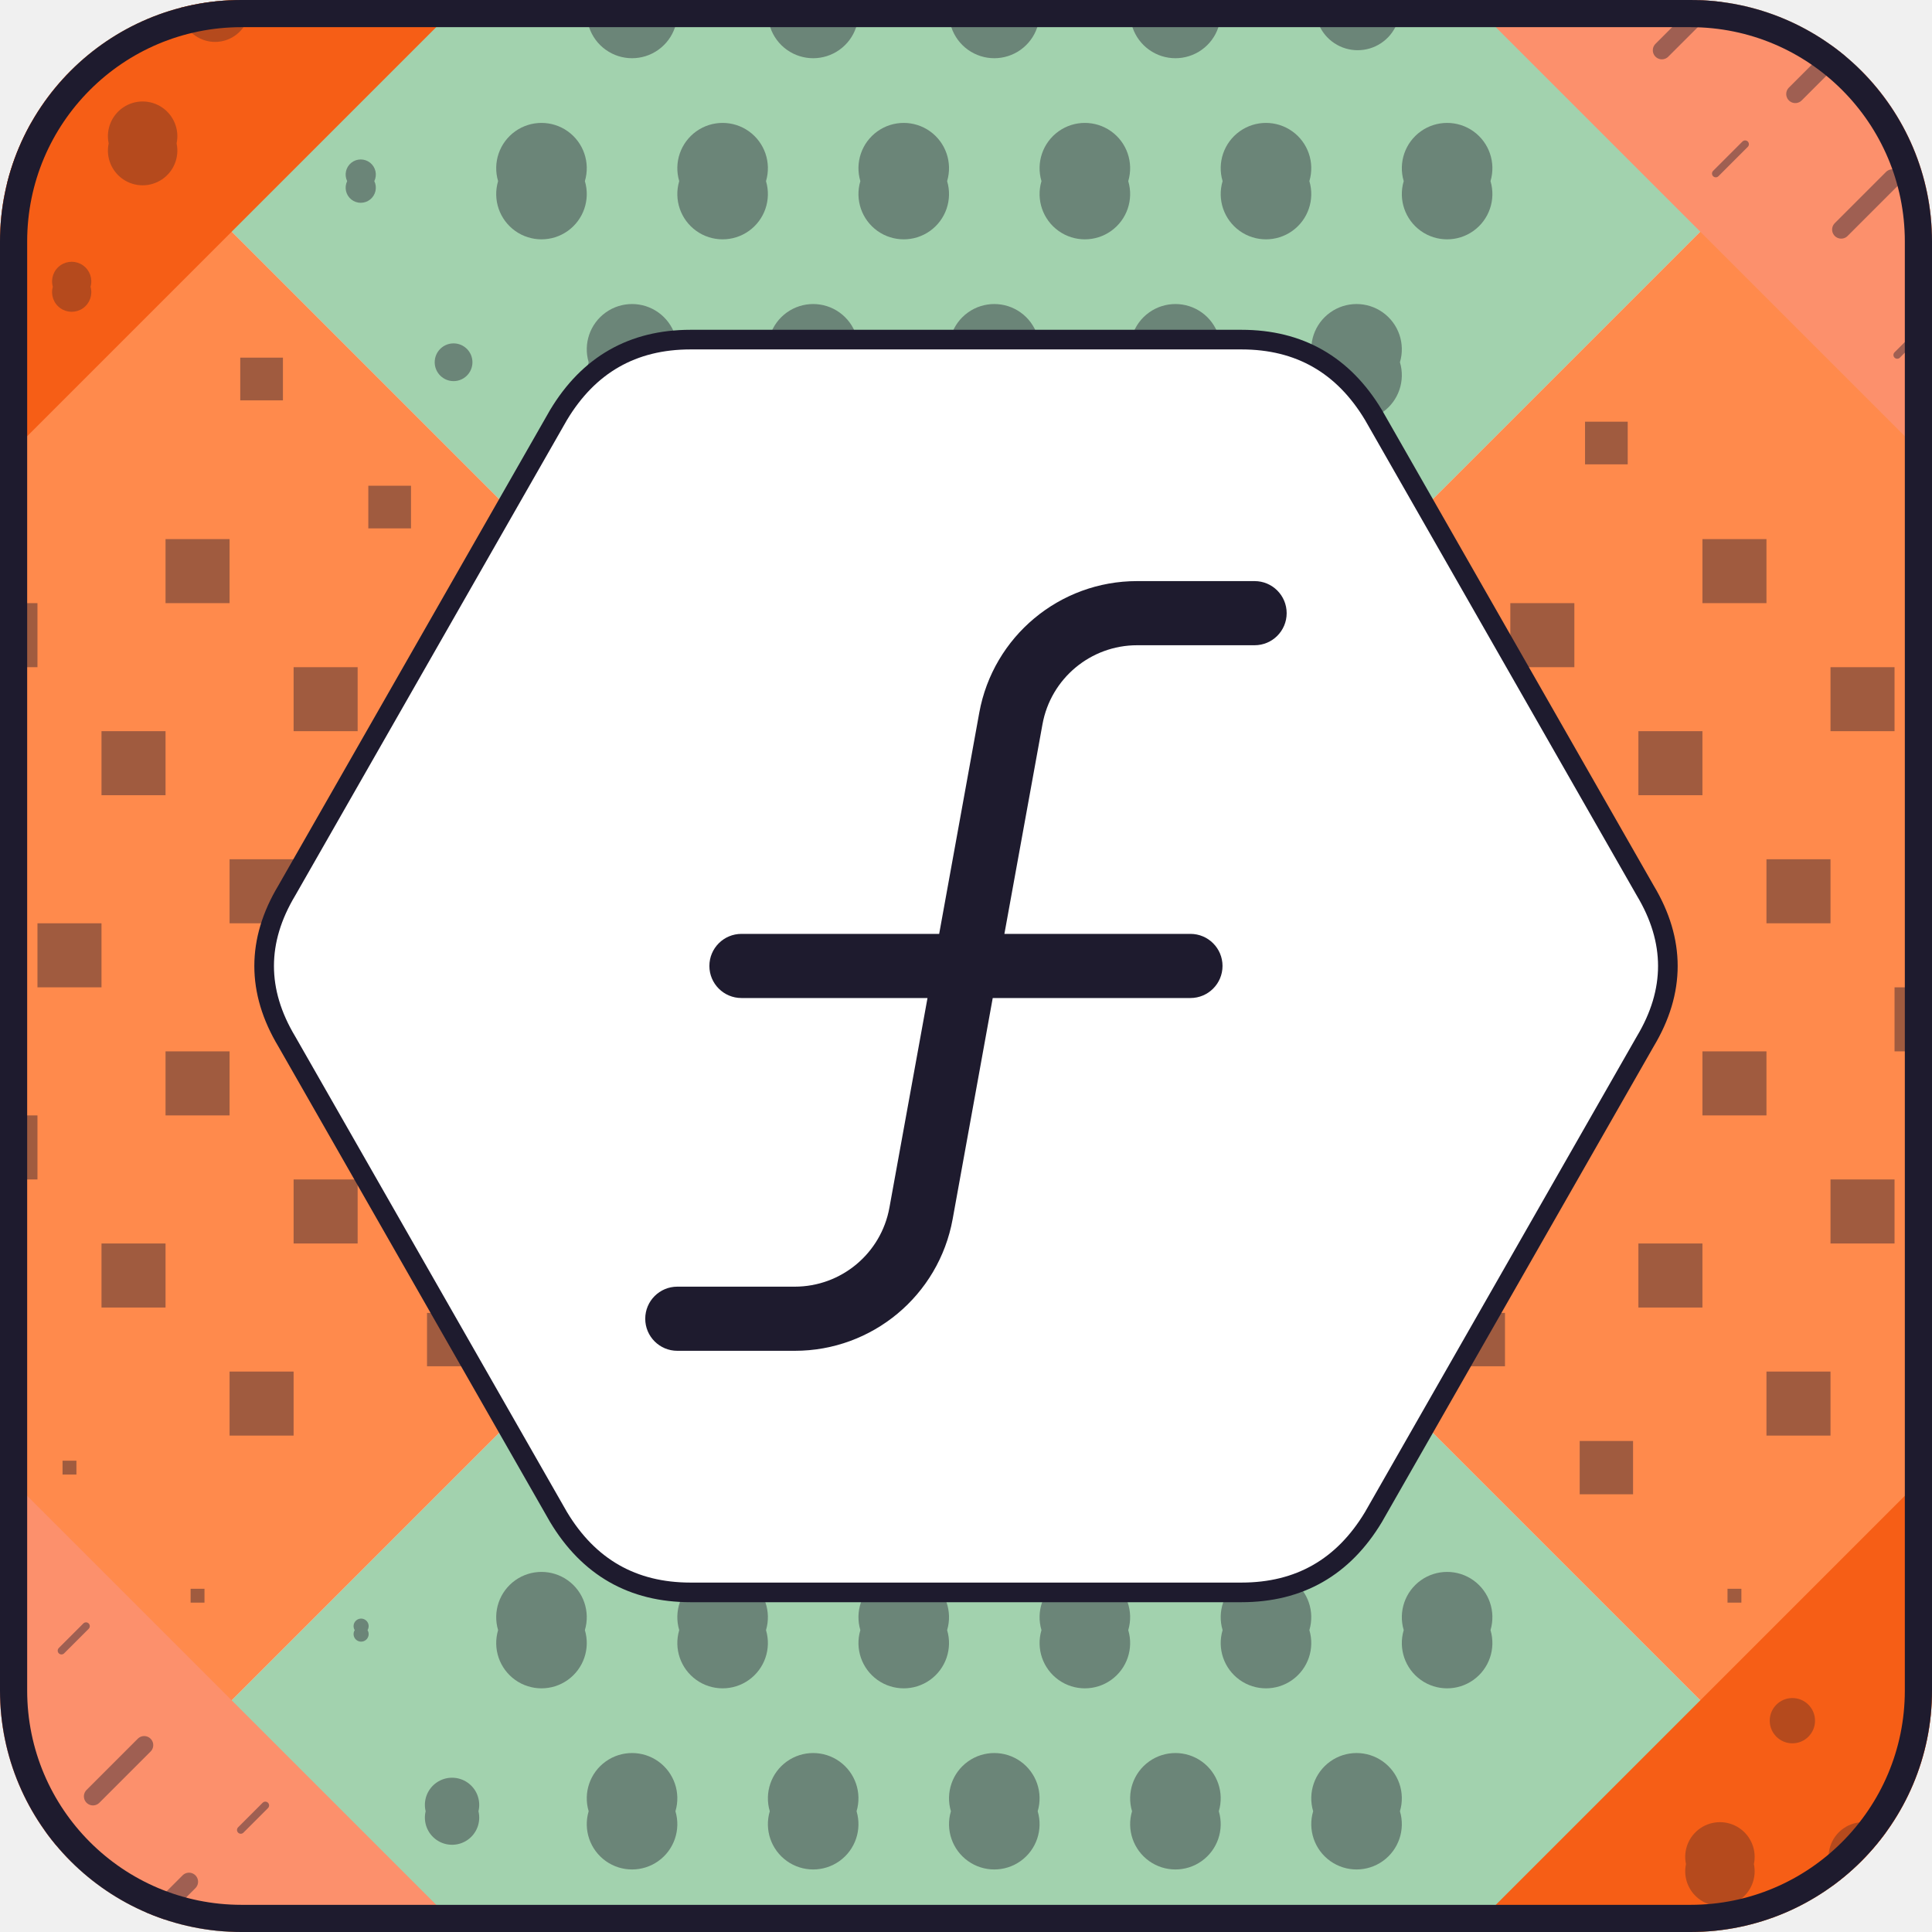
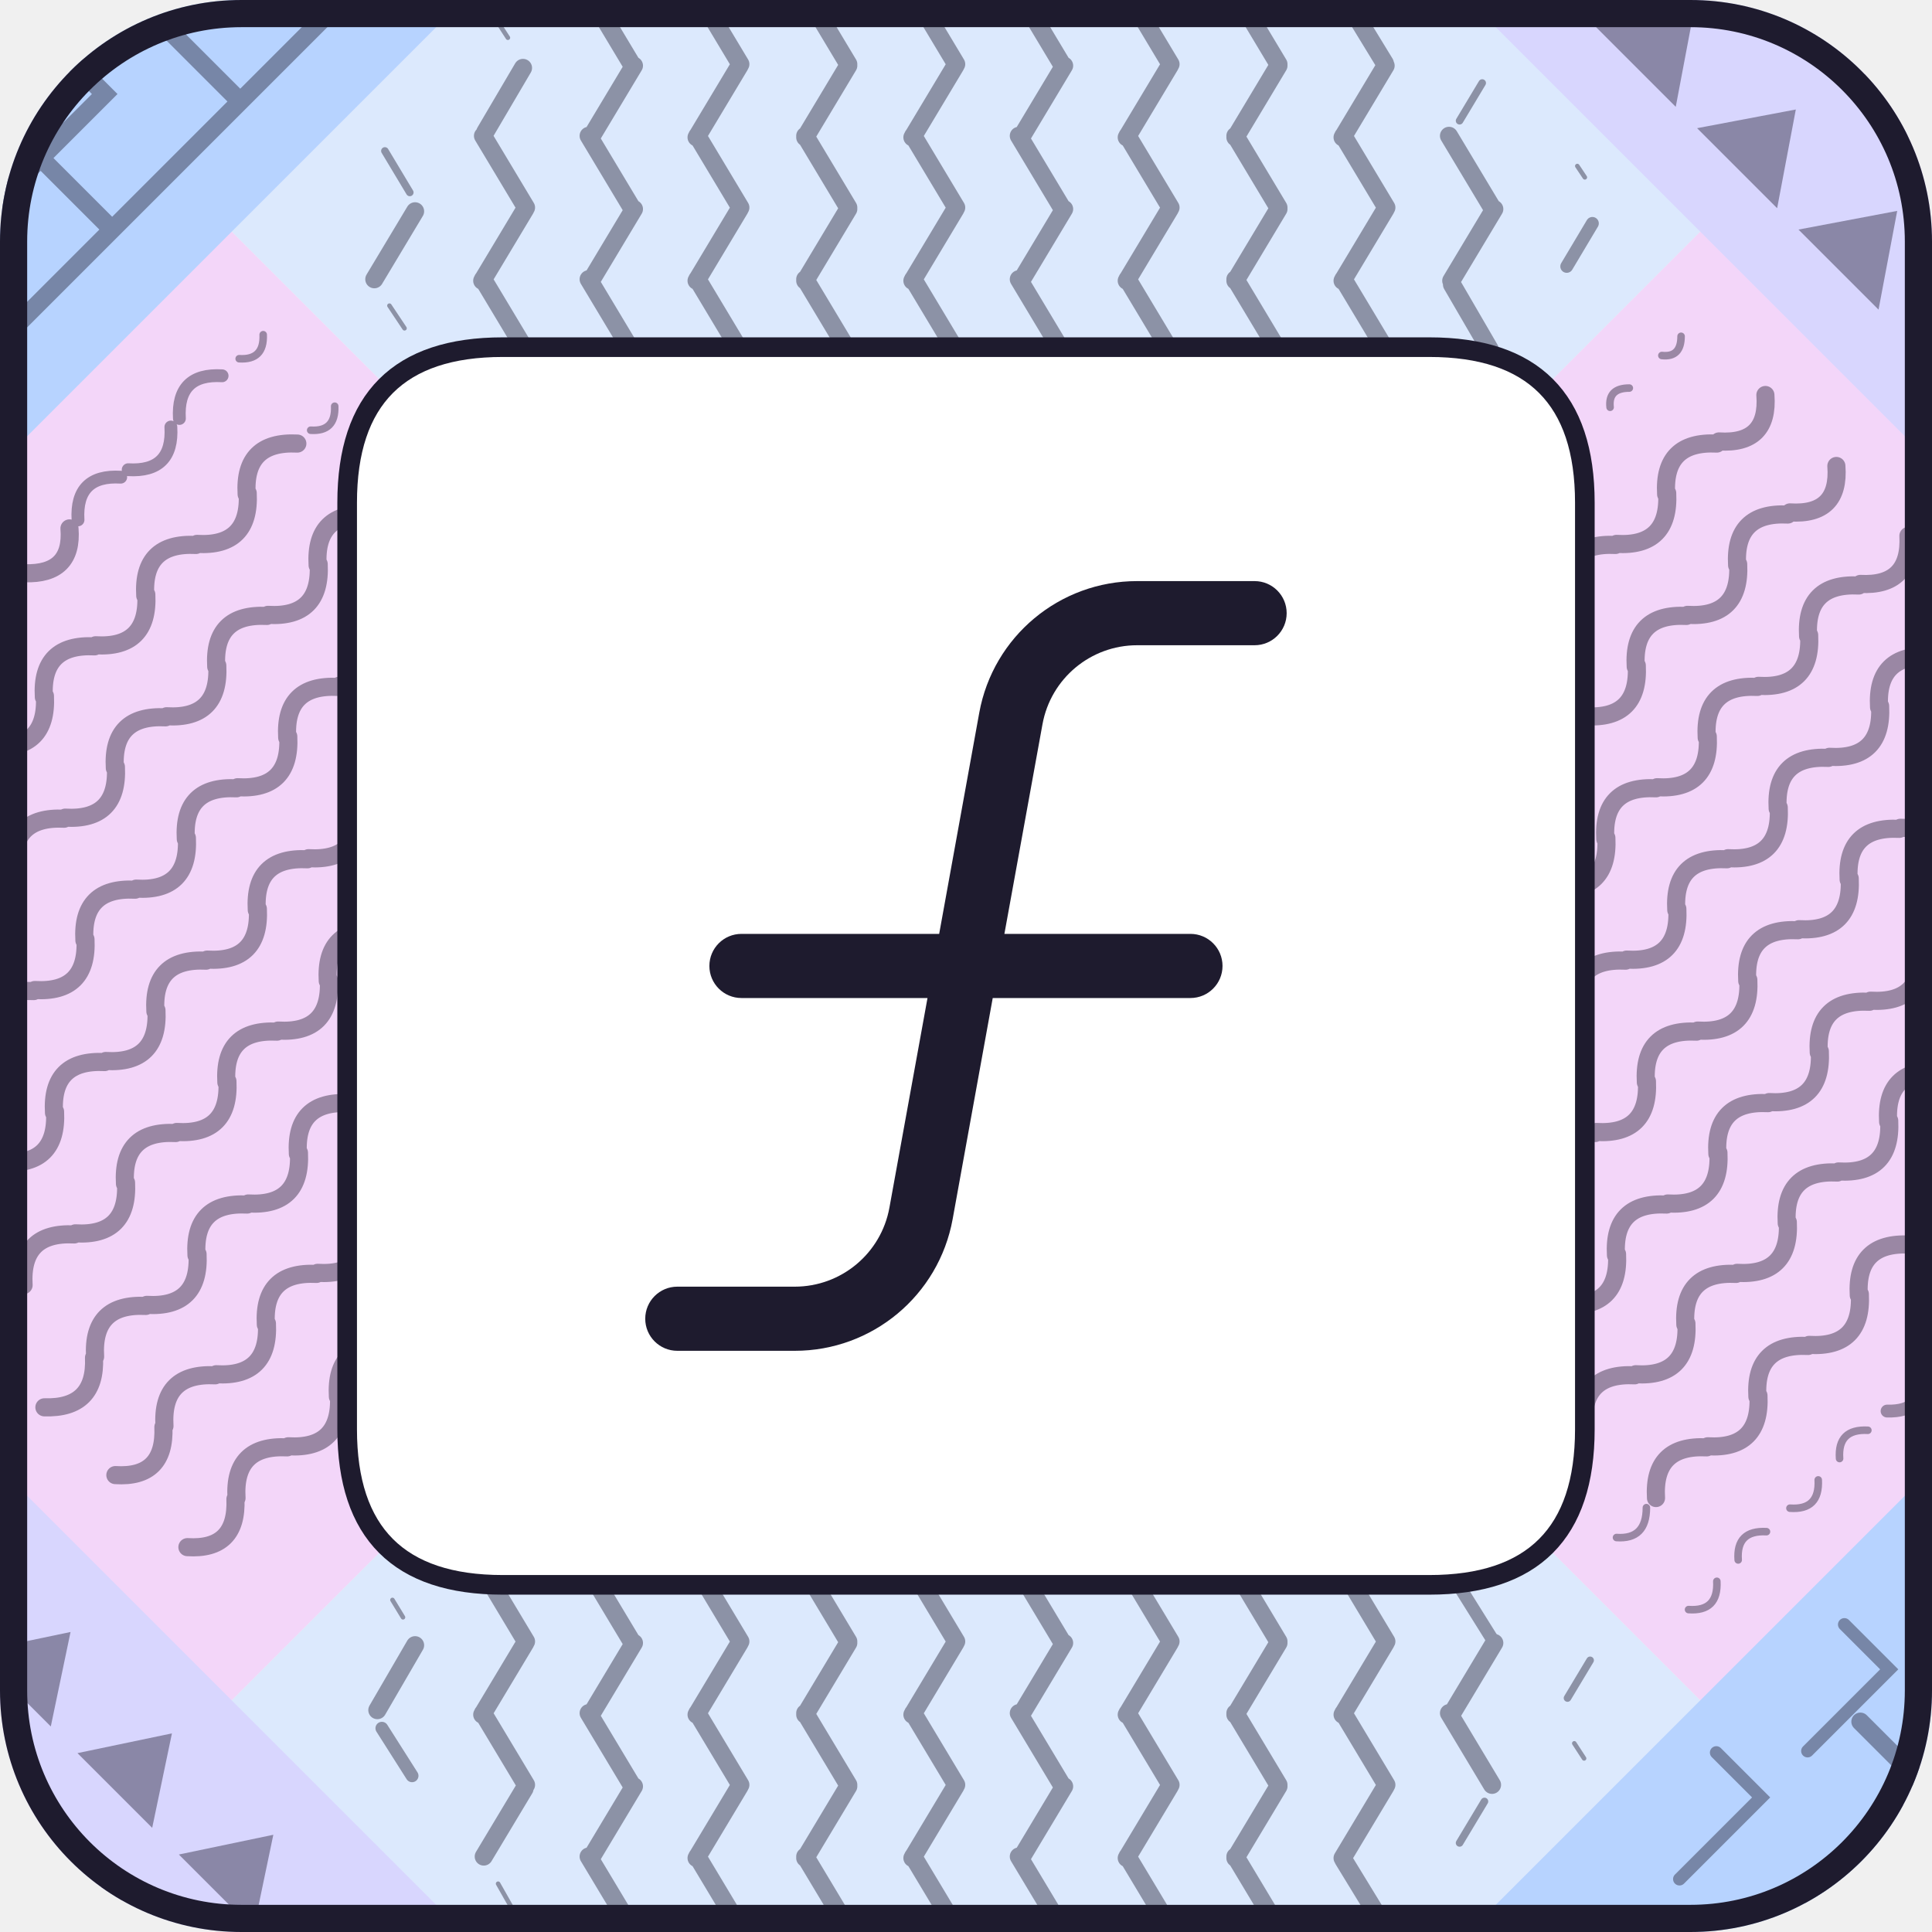
<svg xmlns="http://www.w3.org/2000/svg" viewBox="0 0 256 256" width="256" height="256" role="img">
  <defs>
    <clipPath id="tf">
      <rect width="256" height="256" rx="32.0" />
    </clipPath>
  </defs>
  <g clip-path="url(#tf)">
-     <path d="M0 0L256 0L128 128ZM256 256L0 256L128 128Z" fill="#A2D2AE" />
-     <path d="M256 0L256 256L128 128ZM0 256L0 0L128 128Z" fill="#FF8A4C" />
-     <path d="M0 0L61.4 0L0 61.4ZM256 256L194.6 256L256 194.6Z" fill="#F65E16" />
-     <path d="M256 0L256 61.4L194.6 0ZM0 256L0 194.6L61.4 256Z" fill="#FC906C" />
-     <path d="M78 0a6 6 0 1 0 11.5 0a6 6 0 1 0 -11.5 0M102 0a6 6 0 1 0 11.5 0a6 6 0 1 0 -11.5 0M126 0a6 6 0 1 0 11.5 0a6 6 0 1 0 -11.5 0M150 0a6 6 0 1 0 11.5 0a6 6 0 1 0 -11.5 0M174.4 0a5.6 5.6 0 1 0 11 0a5.6 5.6 0 1 0 -11 0M46 24a2 2 0 1 0 3.6 0a2 2 0 1 0 -3.6 0M66 24a6 6 0 1 0 11.5 0a6 6 0 1 0 -11.5 0M90 24a6 6 0 1 0 11.5 0a6 6 0 1 0 -11.5 0M114 24a6 6 0 1 0 11.5 0a6 6 0 1 0 -11.5 0M138 24a6 6 0 1 0 11.5 0a6 6 0 1 0 -11.5 0M162 24a6 6 0 1 0 11.5 0a6 6 0 1 0 -11.5 0M186 24a6 6 0 1 0 11.5 0a6 6 0 1 0 -11.5 0M57.6 48a2.4 2.4 0 1 0 5 0a2.4 2.4 0 1 0 -5 0M78 48a6 6 0 1 0 11.5 0a6 6 0 1 0 -11.5 0M102 48a6 6 0 1 0 11.5 0a6 6 0 1 0 -11.5 0M126 48a6 6 0 1 0 11.5 0a6 6 0 1 0 -11.5 0M150 48a6 6 0 1 0 11.5 0a6 6 0 1 0 -11.5 0M174 48a6 6 0 1 0 11.5 0a6 6 0 1 0 -11.5 0M164 72a4 4 0 1 0 8.4 0a4 4 0 1 0 -8.4 0M78.5 192a5.5 5.5 0 1 0 11 0a5.5 5.5 0 1 0 -11 0M150 192a6 6 0 1 0 11.5 0a6 6 0 1 0 -11.5 0M177.6 192a2.4 2.4 0 1 0 5 0a2.4 2.4 0 1 0 -5 0M47 216a1 1 0 1 0 1.7 0a1 1 0 1 0 -1.7 0M66 216a6 6 0 1 0 11.5 0a6 6 0 1 0 -11.5 0M90 216a6 6 0 1 0 11.5 0a6 6 0 1 0 -11.5 0M114 216a6 6 0 1 0 11.5 0a6 6 0 1 0 -11.5 0M138 216a6 6 0 1 0 11.5 0a6 6 0 1 0 -11.5 0M162 216a6 6 0 1 0 11.5 0a6 6 0 1 0 -11.5 0M186 216a6 6 0 1 0 11.5 0a6 6 0 1 0 -11.5 0M56.4 240a3.6 3.6 0 1 0 7 0a3.6 3.6 0 1 0 -7 0M78 240a6 6 0 1 0 11.5 0a6 6 0 1 0 -11.5 0M102 240a6 6 0 1 0 11.5 0a6 6 0 1 0 -11.5 0M126 240a6 6 0 1 0 11.5 0a6 6 0 1 0 -11.5 0M150 240a6 6 0 1 0 11.5 0a6 6 0 1 0 -11.5 0M174 240a6 6 0 1 0 11.5 0a6 6 0 1 0 -11.5 0" fill="#6B8578" />
+     <path d="M0 0L256 0L128 128ZM256 256L0 256L128 128Z" fill="#DCE9FD" />
+     <path d="M256 0L256 256L128 128ZM0 256L0 0L128 128Z" fill="#F3D6F9" />
+     <path d="M0 0L61.4 0L0 61.4ZM256 256L194.6 256L256 194.6Z" fill="#B7D3FF" />
+     <path d="M256 0L256 61.4L194.6 0ZM0 256L0 194.6L61.4 256Z" fill="#D8D6FE" />
+     <g transform="rotate(90 128 128)">
+       <path d="M18 64l9.5 -5.7M27.7 58l9.5 5.7M37.7 63.6l8.6 -5M217.7 58l9.5 5.7M227 64l9.5 -5.7M-0.6 78l9 -5.5M8.7 72.4l9.5 5.7M18 78l9.5 -5.7M27.7 72.4l9.5 5.7M37 78l9.5 -5.7M46.7 72.4l9.5 5.7M198.7 72.4l9.5 5.7M208 78l9.5 -5.7M217.7 72.4l9.5 5.7M227 78l9.5 -5.7M236.7 72.4l9.5 5.7M246.4 78l9 -5.5M-1 92.3l9.5 -5.7M8.7 86.6l9.5 5.7M18 92.3l9.5 -5.7M27.7 86.6l9.5 5.7M37 92.3l9.5 -5.7M46.7 86.6l9.5 5.7M56 92.3l9.5 -5.7M66 87l8.6 5M189 92.3l9.5 -5.7M198.7 86.6l9.5 5.7M208 92.3l9.5 -5.7M217.7 86.6l9.5 5.7M227 92.3l9.5 -5.7M236.7 86.6l9.5 5.7M246 92.3l9.5 -5.7M-1 106.6l9.5 -5.7M8.7 101l9.5 5.7M18 106.6l9.5 -5.7M27.7 101l9.5 5.7M37 106.6l9.5 -5.7M46.7 101l9.5 5.7M56 106.6l9.5 -5.7M189 106.6l9.5 -5.7M198.7 101l9.5 5.7M208 106.6l9.5 -5.7M217.7 101l9.5 5.7M227 106.6l9.5 -5.7M236.7 101l9.5 5.7M246 106.6l9.5 -5.7M-1 121l9.5 -5.7M8.7 115l9.5 5.7M18 121l9.5 -5.7M27.7 115l9.5 5.7M37 121l9.5 -5.7M46.7 115l9.5 5.7M56 121l9.5 -5.7M189 121l9.5 -5.7M198.7 115l9.5 5.7M208 121l9.5 -5.7M217.7 115l9.5 5.7M227 121l9.5 -5.7M236.7 115l9.5 5.7M246 121l9.5 -5.7M-1 135l9.5 -5.7M8.7 129.4l9.5 5.7M18 135l9.5 -5.7M27.7 129.4l9.5 5.7M37 135l9.5 -5.7M46.7 129.4l9.5 5.7M56 135l9.5 -5.7M189 135l9.5 -5.7M198.7 129.4l9.5 5.7M208 135l9.5 -5.7M217.7 129.4l9.5 5.7M227 135l9.5 -5.7M236.7 129.4l9.5 5.7M246 135l9.5 -5.7M-1 149.3l9.5 -5.7M8.7 143.6l9.5 5.7M18 149.3l9.5 -5.7M27.7 143.6l9.5 5.7M37 149.3l9.5 -5.7M46.7 143.6l9.5 5.7M56 149.3l9.5 -5.7M189 149.3l9.5 -5.7M198.7 143.6l9.5 5.7M208 149.3l9.5 -5.7M217.7 143.6l9.5 5.7M227 149.3l9.5 -5.7M236.7 143.6l9.5 5.7M246 149.3l9.5 -5.7M-1 163.6l9.5 -5.7M8.7 158l9.5 5.7M18 163.6l9.5 -5.7M27.7 158l9.5 5.7M37 163.6l9.5 -5.7M46.7 158l9.5 5.7M56 163.6l9.5 -5.7M65.7 158l9.5 5.7M189 163.6l9.5 -5.7M198.7 158l9.5 5.7M208 163.6l9.5 -5.7M217.7 158l9.5 5.7M227 163.6l9.5 -5.7M236.7 158l9.5 5.7M246 163.6l9.5 -5.7M-1 178l9.5 -5.7M8.7 172l9.5 5.7M18 178l9.5 -5.7M27.7 172l9.5 5.7M37 178l9.5 -5.7M46.7 172l9.5 5.7M56.5 177.7l9 -5.4M189.7 177.6l8.6 -5M198.7 172l9.5 5.7M208 178l9.5 -5.7M217.7 172l9.5 5.7M227 178l9.5 -5.7M236.7 172l9.5 5.7M246 178l9.5 -5.7M9 186.7l8.5 5M18 192l9.5 -5.7M27.7 186.4l9.5 5.7M37 192l9.5 -5.7M208 192l9.5 -5.7M217.7 186.4l9.5 5.7M227 192l9.5 -5.7M237 186.5l9 5.4M28 201l9 5.4M218 201l8.6 5" fill="none" stroke="#8C92A6" stroke-width="2.4" stroke-linecap="round" />
+       <path d="M29.6 45l5.7 3.4M209 63.4l8 -5M58 77l5.7 -3.4M180.4 87l8 5M48.3 187.3l6.4 4M200.6 187.5l5.7 3.4M229 205.4l6.3 -4" fill="none" stroke="#8C92A6" stroke-width="1.7" stroke-linecap="round" />
+       <path d="M220 45.3l5 3M11 59.6l5 3M238.7 59.3l5.5 3.3M191.5 76.7l5 -3M20 205l5.5 -3.3" fill="none" stroke="#8C92A6" stroke-width="1" stroke-linecap="round" />
+       <path d="M22 47l1.5 -1M231 47.4l2 -1.3M50.3 60.3l2.3 1.4M202.7 60.5l1.6 1M69 174l3 2M183.3 174.3l2.3 1.4M3 190l2 -1.3M249.6 190l3 -1.7M40.5 204.4l3 -2M212 204l2.3 -1.4" fill="none" stroke="#8C92A6" stroke-width="0.6" stroke-linecap="round" />
+     </g>
+     <g transform="rotate(135 128 128)">
+       <path d="M65.7 13.5q4.8 5.3 9.5 0M75 13.5q4.8 -5.3 9.5 0M84.7 13.5q4.8 5.3 9.5 0M94 13.5q4.8 -5.3 9.5 0M103.7 13.5q4.8 5.3 9.5 0M46.7 27q4.8 5.3 9.5 0M56 27q4.8 -5.3 9.5 0M65.7 27q4.8 5.3 9.5 0M75 27q4.8 -5.3 9.5 0M84.7 27q4.8 5.3 9.5 0M94 27q4.8 -5.3 9.5 0M103.7 27q4.8 5.3 9.5 0M37 40q4.8 -5.3 9.5 0M46.7 40q4.8 5.3 9.5 0M56 40q4.8 -5.3 9.5 0M65.7 40q4.8 5.3 9.5 0M75 40q4.8 -5.3 9.5 0M84.7 40q4.8 5.3 9.5 0M94 40q4.8 -5.3 9.5 0M103.7 40q4.8 5.3 9.5 0M18 53.4q4.8 -5.3 9.5 0M27.7 53.4q4.8 5.3 9.5 0M37 53.4q4.8 -5.3 9.5 0M46.7 53.4q4.8 5.3 9.5 0M56 53.4q4.8 -5.3 9.5 0M65.7 53.4q4.8 5.3 9.5 0M75 53.4q4.8 -5.3 9.5 0M84.7 53.4q4.8 5.3 9.5 0M94 53.4q4.8 -5.3 9.5 0M103.7 53.4q4.8 5.3 9.5 0M8.7 66.7q4.8 5.3 9.5 0M18 66.7q4.8 -5.3 9.5 0M27.7 66.7q4.8 5.3 9.5 0M37 66.7q4.8 -5.3 9.5 0M46.7 66.7q4.8 5.3 9.5 0M56 66.7q4.8 -5.3 9.5 0M65.7 66.7q4.8 5.3 9.5 0M75 66.7q4.8 -5.3 9.5 0M84.7 66.7q4.8 5.3 9.5 0M94 66.7q4.8 -5.3 9.5 0M-0.6 80q4.5 -5 9 0M8.7 80q4.8 5.3 9.5 0M18 80q4.8 -5.3 9.5 0M27.7 80q4.8 5.3 9.5 0M37 80q4.8 -5.3 9.5 0M46.7 80q4.8 5.3 9.5 0M56 80q4.8 -5.3 9.5 0M65.7 80q4.8 5.3 9.5 0M75 80q4.8 -5.3 9.5 0M-0.4 93.3q4.3 -5 8.7 0M8.7 93.3q4.8 5.3 9.5 0M18 93.3q4.8 -5.3 9.5 0M27.7 93.3q4.8 5.3 9.5 0M37 93.3q4.8 -5.3 9.5 0M46.7 93.3q4.8 5.3 9.5 0M56 93.3q4.8 -5.3 9.5 0M65.7 93.3q4.8 5.3 9.5 0M-0.4 106.6q4.3 -5 8.7 0M8.7 106.6q4.8 5.3 9.5 0M18 106.6q4.8 -5.3 9.5 0M27.7 106.6q4.8 5.3 9.5 0M37 106.6q4.8 -5.3 9.5 0M46.7 106.6q4.8 5.3 9.5 0M56 106.6q4.8 -5.3 9.5 0M189 146.5q4.8 -5.3 9.5 0M198.7 146.5q4.8 5.3 9.5 0M208 146.5q4.8 -5.3 9.5 0M217.7 146.5q4.8 5.3 9.5 0M227 146.5q4.8 -5.3 9.5 0M236.7 146.5q4.8 5.3 9.5 0M246.4 146.5q4.6 -5 9 0M189 160q4.8 -5.3 9.5 0M198.7 160q4.8 5.3 9.5 0M208 160q4.8 -5.3 9.5 0M217.7 160q4.8 5.3 9.5 0M227 160q4.8 -5.3 9.5 0M236.7 160q4.8 5.3 9.5 0M246.4 160q4.6 -5 9 0M179.7 173q4.8 5.3 9.5 0M189 173q4.8 -5.3 9.5 0M198.7 173q4.8 5.3 9.5 0M208 173q4.8 -5.3 9.5 0M217.7 173q4.8 5.3 9.5 0M227 173q4.8 -5.3 9.5 0M236.7 173q4.8 5.3 9.5 0M246.4 173q4.6 -5 9.3 0M160.7 186.4q4.8 5.3 9.5 0M170 186.4q4.8 -5.3 9.5 0M179.7 186.4q4.8 5.3 9.5 0M189 186.4q4.8 -5.3 9.5 0M198.7 186.4q4.8 5.3 9.5 0M208 186.4q4.8 -5.3 9.5 0M217.7 186.4q4.8 5.3 9.5 0M227 186.4q4.8 -5.3 9.5 0M236.7 186.4q4.8 5.3 9.5 0M141.7 199.7q4.8 5.3 9.5 0M151 199.7q4.8 -5.3 9.5 0M160.7 199.7q4.8 5.3 9.5 0M170 199.7q4.8 -5.3 9.5 0M179.7 199.7q4.8 5.3 9.5 0M189 199.7q4.8 -5.3 9.5 0M198.7 199.7q4.8 5.3 9.5 0M208 199.7q4.8 -5.3 9.5 0M217.7 199.7q4.8 5.3 9.5 0M227 199.7q4.8 -5.3 9.5 0M141.7 213q4.8 5.3 9.5 0M151 213q4.8 -5.3 9.5 0M160.7 213q4.8 5.3 9.5 0M170 213q4.8 -5.3 9.5 0M179.7 213q4.8 5.3 9.5 0M189 213q4.8 -5.3 9.5 0M198.7 213q4.8 5.3 9.5 0M208 213q4.8 -5.3 9.5 0M217.7 213q4.8 5.3 9.5 0M141.7 226.3q4.8 5.3 9.5 0M151 226.3q4.8 -5.3 9.5 0M160.7 226.3q4.8 5.3 9.5 0M170 226.3q4.8 -5.3 9.5 0M179.7 226.3q4.8 5.3 9.5 0M189 226.3q4.8 -5.3 9.5 0M198.7 226.3q4.8 5.3 9.5 0M141.7 239.6q4.8 5.3 9.5 0M151 239.6q4.8 -5.3 9.5 0M160.7 239.6q4.8 5.3 9.5 0M170 239.6q4.8 -5.3 9.5 0M179.7 239.6q4.8 5.3 9.5 0M189 239.6q4.8 -5.3 9.5 0M171 253q4 -4.7 8.4 0" fill="none" stroke="#9A87A4" stroke-width="2.4" stroke-linecap="round" />
+       <path d="M77 0q3 -3.6 6.4 0M142.4 253q4 4.5 8 0M152 253q4 -4.5 8 0M161.4 253q4 4.5 8 0" fill="none" stroke="#9A87A4" stroke-width="1.7" stroke-linecap="round" />
+       <path d="M87 0q2.7 3 5.3 0M96.3 0q2.7 -3 5.3 0M106 0q2.7 3 5.3 0M115.3 0q2.7 -3 5.3 0M115 13.5q3 -3 5.6 0M115 27q3 -3 5.6 0M115 40q3 -3 5.6 0M115 53.4q3 -3 5.6 0M2 120q2 -2 3.6 0M11.7 120q2 2 3.6 0M21 120q2 -2 3.6 0M30.7 120q2 2 3.6 0M40 120q2 -2 3.6 0M49.7 120q2 2 3.6 0M59 120q2 -2 3.6 0M134.7 199.7q2.3 -2.5 4.5 0M134.7 213q2.3 -2.5 4.5 0M134.7 226.3q2.3 -2.5 4.5 0M134.7 239.6q2.3 -2.5 4.5 0M134.7 253q2.3 -2.5 4.5 0" fill="none" stroke="#9A87A4" stroke-width="1" stroke-linecap="round" />
+     </g>
+     <g transform="rotate(135 128 128)">
+       <path d="M115 -26.6l0 -13l24 0M91 290l0 -13l24 0M115 290l0 -13l24 0M139 290l0 -13l24 0M127 303.4l0 -13l24 0" fill="none" stroke="#7786A7" stroke-width="2.4" stroke-linecap="round" />
+       <path d="M107.4 -16l0 -8.4l15.3 0M131.4 -16l0 -8.4l15.3 0" fill="none" stroke="#7786A7" stroke-width="1.7" stroke-linecap="round" />
+     </g>
    <g transform="rotate(45 128 128)">
-       <path d="M175 -6l1 1l-1 1l-1 -1ZM139 15l4 4l-4 4l-4 -4ZM163 13l6 6l-6 6l-6 -6ZM187 13l6 6l-6 6l-6 -6ZM151 37l6 6l-6 6l-6 -6ZM175 37l6 6l-6 6l-6 -6ZM199 37l6 6l-6 6l-6 -6ZM223 37l6 6l-6 6l-6 -6ZM163 61l6 6l-6 6l-6 -6ZM187 61l6 6l-6 6l-6 -6ZM211 61l6 6l-6 6l-6 -6ZM235 61l6 6l-6 6l-6 -6ZM199 85l6 6l-6 6l-6 -6ZM223 85l6 6l-6 6l-6 -6ZM247 85l6 6l-6 6l-6 -6ZM211 110l5 5l-5 5l-5 -5ZM235 110l5 5l-5 5l-5 -5ZM259 113.7l1.3 1.3l-1.3 1.3l-1.3 -1.3ZM7 135l4 4l-4 4l-4 -4ZM31 135l4 4l-4 4l-4 -4ZM55 135l4 4l-4 4l-4 -4ZM19 157l6 6l-6 6l-6 -6ZM43 157l6 6l-6 6l-6 -6ZM67 157l6 6l-6 6l-6 -6ZM7 181l6 6l-6 6l-6 -6ZM31 181l6 6l-6 6l-6 -6ZM55 181l6 6l-6 6l-6 -6ZM79 181l6 6l-6 6l-6 -6ZM43 205l6 6l-6 6l-6 -6ZM67 205l6 6l-6 6l-6 -6ZM91 205l6 6l-6 6l-6 -6ZM115 206l5 5l-5 5l-5 -5ZM55 229l6 6l-6 6l-6 -6ZM79 229l6 6l-6 6l-6 -6ZM103 229l6 6l-6 6l-6 -6ZM91 257.7l1.3 1.3l-1.3 1.3l-1.3 -1.3ZM115 257.7l1.3 1.3l-1.3 1.3l-1.3 -1.3Z" fill="#A05B3F" />
-     </g>
-     <path d="M5 0a4.6 4.6 0 1 0 9 0a4.6 4.6 0 1 0 -9 0M24 0a4.6 4.6 0 1 0 9 0a4.6 4.6 0 1 0 -9 0M45 0a2.6 2.6 0 1 0 5 0a2.6 2.6 0 1 0 -5 0M-4.6 19a4.6 4.6 0 1 0 9 0a4.6 4.6 0 1 0 -9 0M14.4 19a4.6 4.6 0 1 0 9 0a4.6 4.6 0 1 0 -9 0M7 38a2.6 2.6 0 1 0 5 0a2.6 2.6 0 1 0 -5 0M234.5 228a3 3 0 1 0 6 0a3 3 0 1 0 -6 0M223.4 247a4.6 4.6 0 1 0 9 0a4.6 4.6 0 1 0 -9 0M242.4 247a4.6 4.6 0 1 0 9 0a4.6 4.6 0 1 0 -9 0" fill="#B54A1D" />
-     <g transform="rotate(135 128 128)">
-       <path d="M-32.6 115l9.6 0M286.6 115l9.6 0M-41 132l9.6 0M278 132l9.6 0M295 132l9.6 0M-32.6 148.6l9.6 0" fill="none" stroke="#9F5F52" stroke-width="2.4" stroke-linecap="round" />
-       <path d="M-22 98l5.5 0M272.3 115l4.6 0M-22 132l5.5 0M272.3 148.6l4.6 0" fill="none" stroke="#9F5F52" stroke-width="1" stroke-linecap="round" />
+       <path d="M127.5 -38l7.6 -11.4l7.6 11.4ZM99 -19l7.5 -11l7.5 11ZM118 -19l7.5 -11l7.5 11ZM137 -19l7.5 -11l7.5 11ZM99.5 285l7 -10.7l7 10.7ZM118.5 285l7 -10.7l7 10.7ZM137.5 285l7 -10.7l7 10.7ZM127.5 304l7.6 -11.4l7.6 11.4Z" fill="#8A87A7" />
    </g>
  </g>
-   <path d="M218 118Q224 128 218 138L182 201Q176 211 164.5 211L91.5 211Q80 211 74 201L38 138Q32 128 38 118L74 55Q80 45 91.5 45L164.5 45Q176 45 182 55Z" fill="#FFFFFF" stroke="#1E1B2E" stroke-width="2.6" stroke-linejoin="round" />
+   <path d="M46 66.6Q46 46 66.6 46L189.4 46Q210 46 210 66.6L210 189.4Q210 210 189.4 210L66.6 210Q46 210 46 189.4Z" fill="#FFFFFF" stroke="#1E1B2E" stroke-width="2.6" stroke-linejoin="round" />
  <g transform="translate(60 60) scale(0.5312)">
    <path d="M208,40a8,8,0,0,1-8,8H170.71a24,24,0,0,0-23.62,19.71L137.59,120H184a8,8,0,0,1,0,16H134.68l-10,55.16A40,40,0,0,1,85.29,224H56a8,8,0,0,1,0-16H85.29a24,24,0,0,0,23.62-19.71l9.5-52.29H72a8,8,0,0,1,0-16h49.32l10-55.16A40,40,0,0,1,170.71,32H200A8,8,0,0,1,208,40Z" fill="#1E1B2E" />
  </g>
  <rect x="1.8" y="1.8" width="252.4" height="252.4" rx="30.2" fill="none" stroke="#1E1B2E" stroke-width="3.6" />
</svg>
